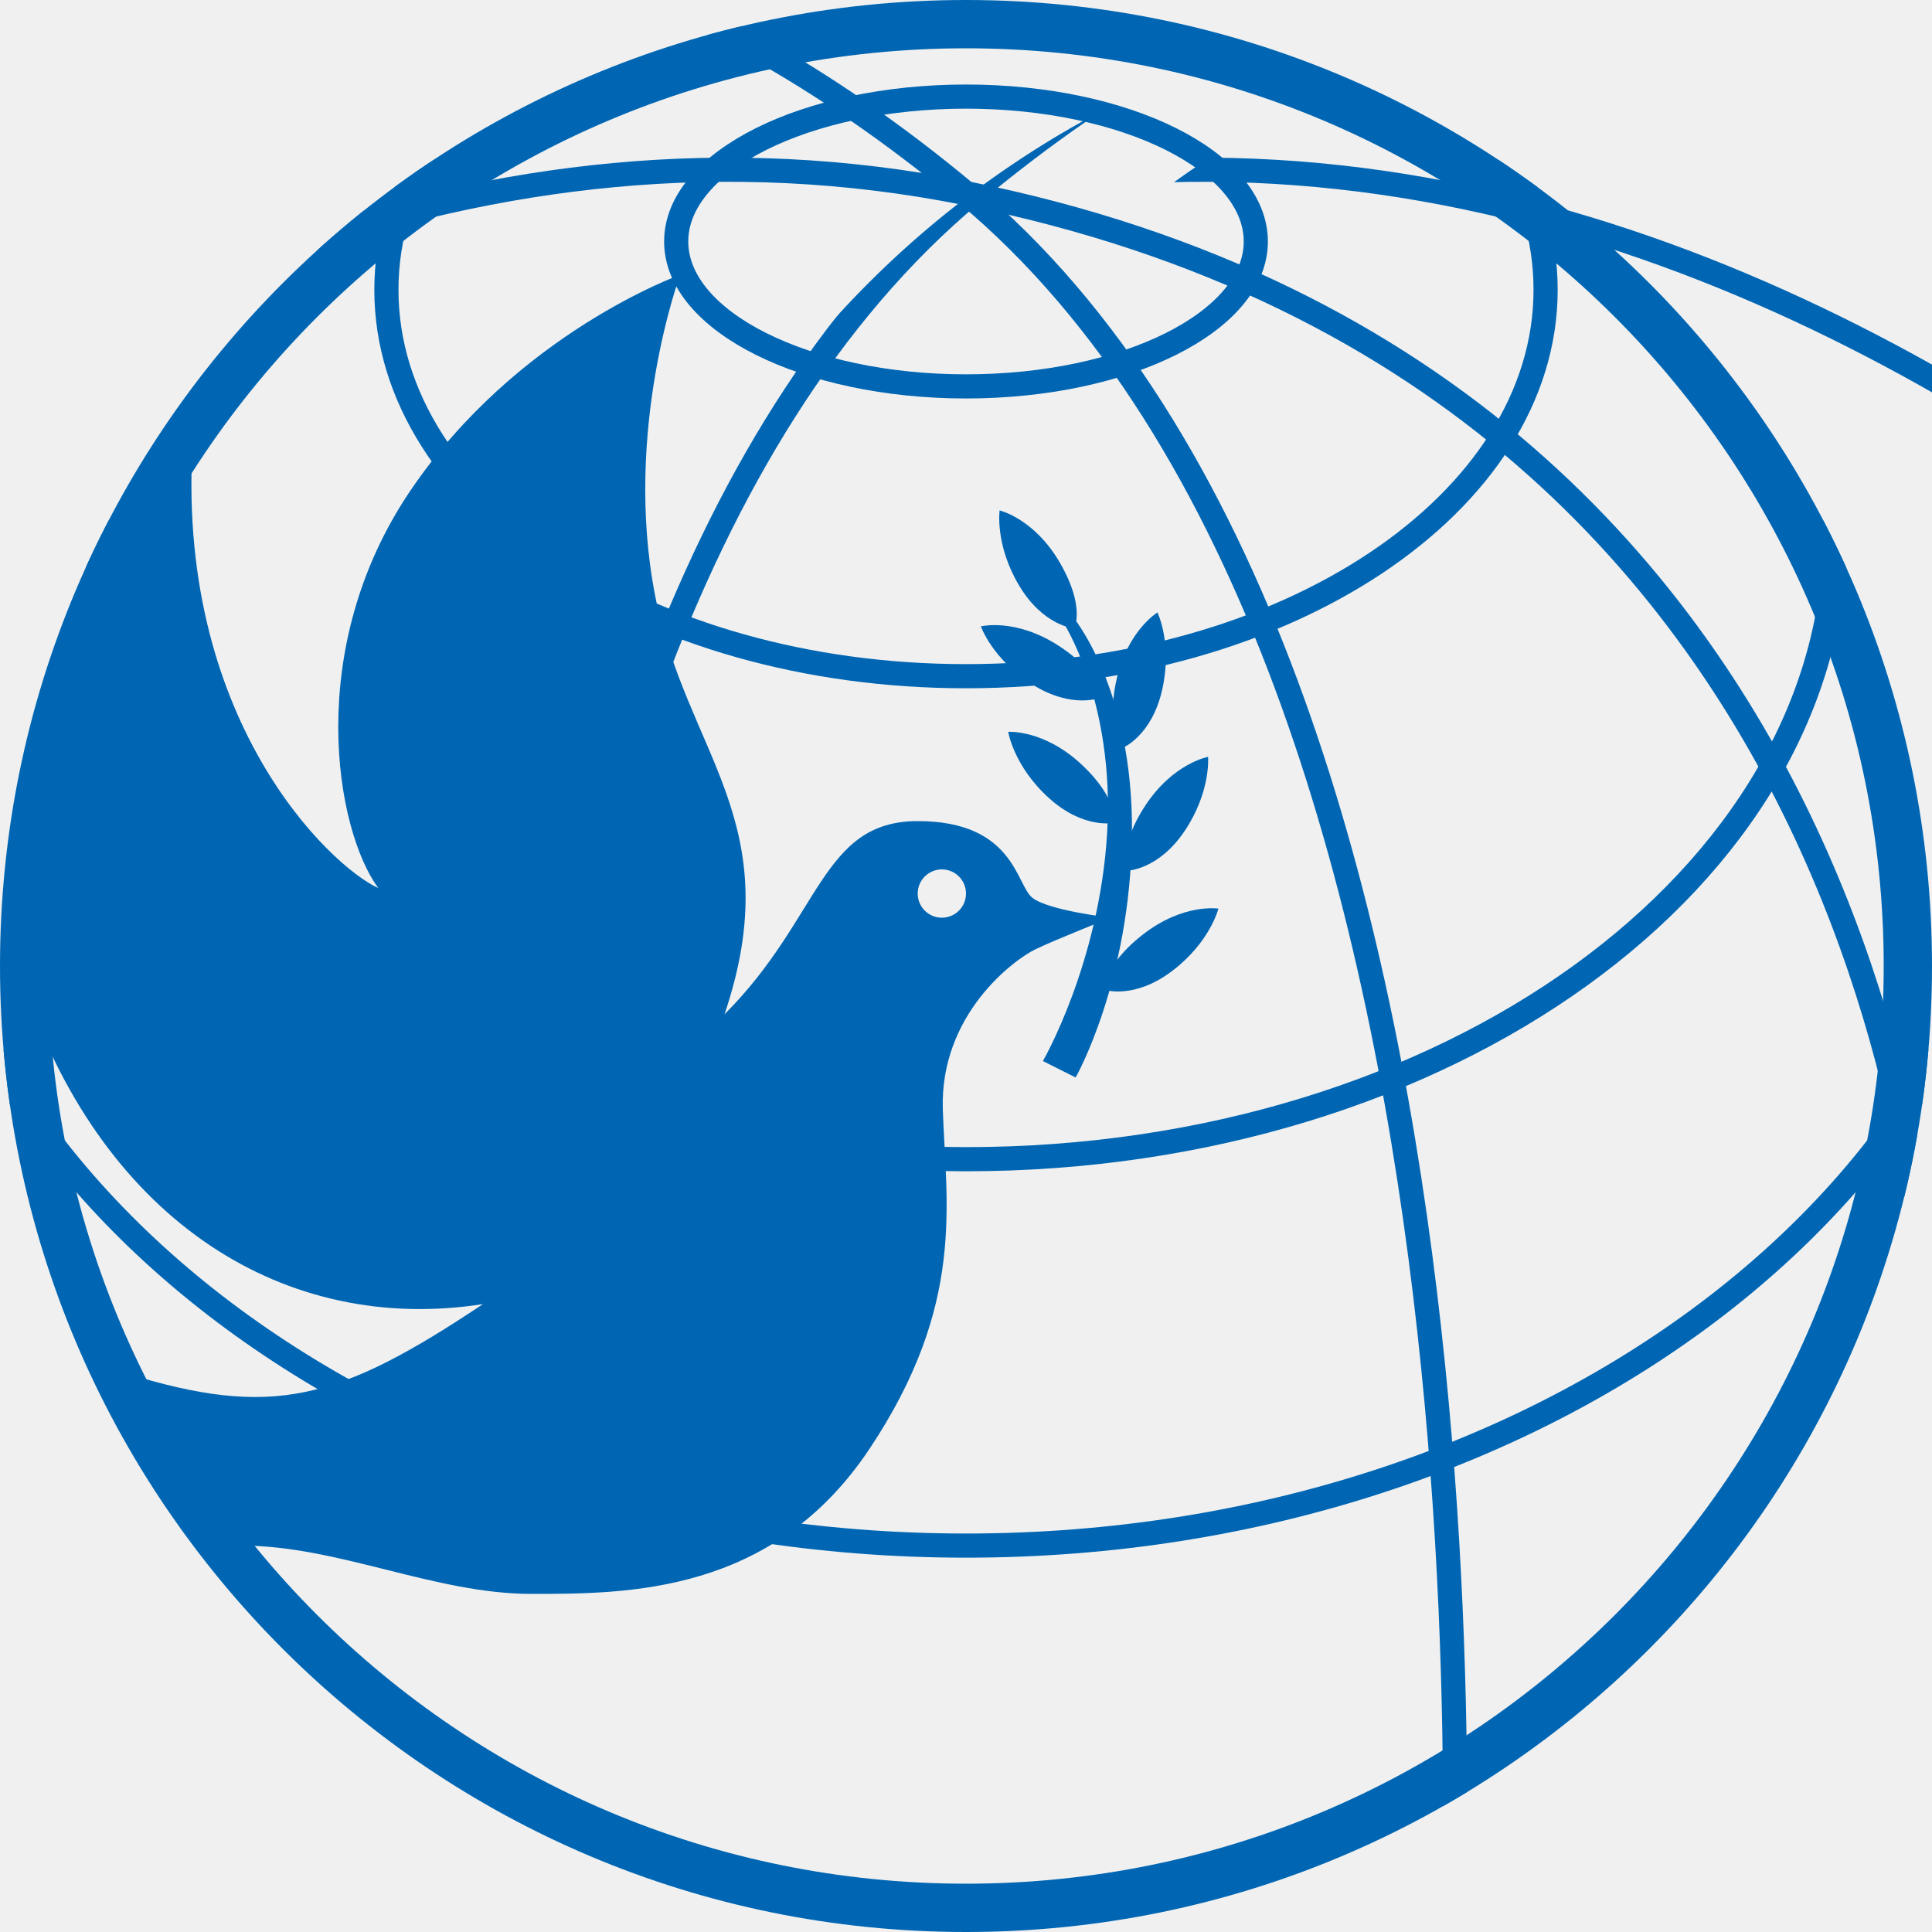
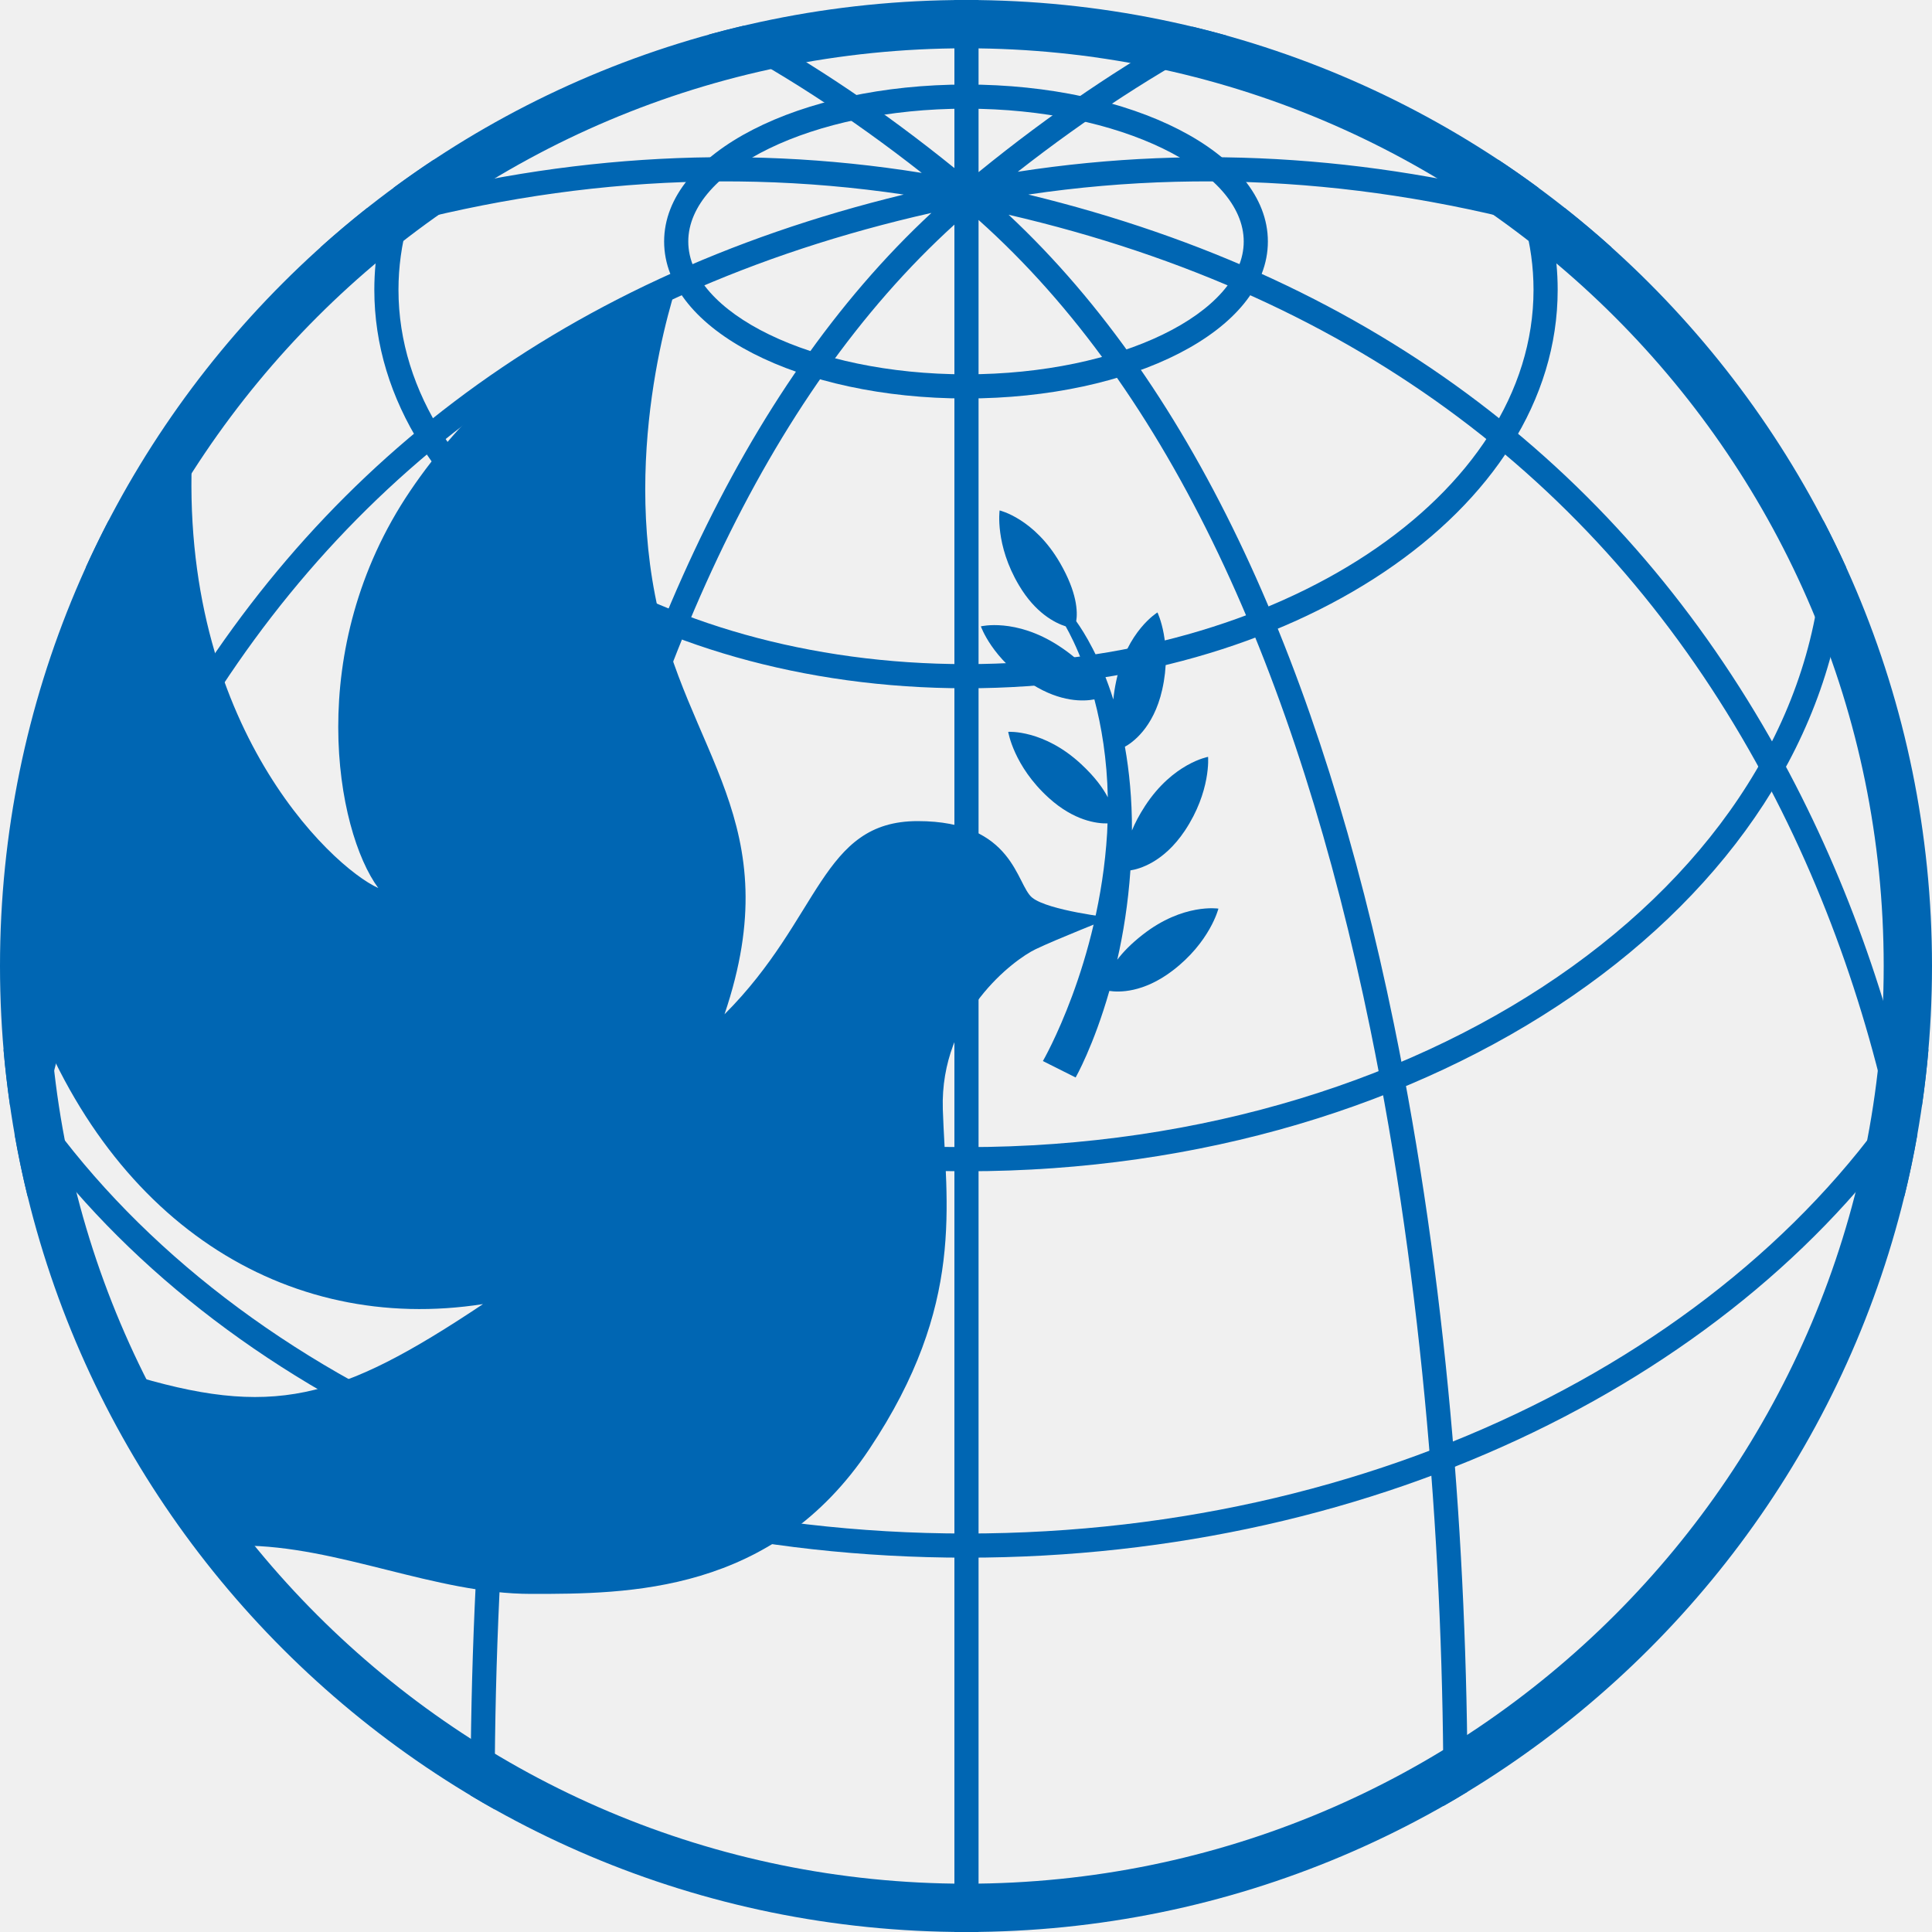
- <svg xmlns="http://www.w3.org/2000/svg" xmlns:xlink="http://www.w3.org/1999/xlink" width="20px" height="20px" viewBox="0 0 20 20" version="1.1">
-   <defs>
-     <circle id="path-1" cx="10" cy="10" r="10" />
-     <mask id="mask-2" maskContentUnits="userSpaceOnUse" maskUnits="objectBoundingBox" x="0" y="0" width="20" height="20" fill="white">
-       <use xlink:href="#path-1" />
-     </mask>
-     <circle id="path-3" cx="10" cy="10" r="10" />
-   </defs>
+ <svg xmlns="http://www.w3.org/2000/svg" width="20px" height="20px" viewBox="0 0 20 20" version="1.1">
+   <defs />
  <g id="320" stroke="none" stroke-width="1" fill="none" fill-rule="evenodd">
-     <g id="320_rsc_v2_000_main_page" transform="translate(-56, -82)">
+     <g id="320_rsc_v2_000_main_page" transform="translate(-56, -82)" fill="#0066B3">
      <g id="top_menu" transform="translate(0, 64)">
-         <g id="rs_logo_white" transform="translate(56, 18)">
-           <g id="Layer_1">
-             <path d="M10.013,0.428 C15.296,0.428 19.597,4.73 19.597,10.013 C19.597,15.296 15.296,19.597 10.013,19.597 C4.73,19.597 0.428,15.296 0.428,10.013 C0.428,4.73 4.73,0.428 10.013,0.428 L10.013,0.428 Z M10.013,0.05 C4.503,0.05 0.05,4.516 0.05,10.013 C0.05,15.509 4.516,19.975 10.013,19.975 C15.509,19.975 19.975,15.509 19.975,10.013 C19.975,4.516 15.522,0.05 10.013,0.05 L10.013,0.05 L10.013,0.05 Z" id="Shape" fill="#FFFFFF" />
-             <use id="earth" stroke="#0066B3" mask="url(#mask-2)" xlink:href="#path-1" />
-             <g id="meridians">
-               <mask id="mask-4" fill="white">
-                 <use xlink:href="#path-3" />
-               </mask>
-               <g id="earth" />
-               <ellipse id="Oval-4" stroke="#0066B3" stroke-width="0.25" mask="url(#mask-4)" cx="10" cy="7.5" rx="11" ry="8.5" />
-               <ellipse id="Oval-4" stroke="#0066B3" stroke-width="0.25" mask="url(#mask-4)" cx="10" cy="5.5" rx="9" ry="6.5" />
-               <ellipse id="Oval-4" stroke="#0066B3" stroke-width="0.25" mask="url(#mask-4)" cx="10" cy="3" rx="6" ry="4" />
-               <ellipse id="Oval-4" stroke="#0066B3" stroke-width="0.25" mask="url(#mask-4)" cx="10" cy="2.5" rx="3" ry="1.5" />
-               <path d="M-8,11 C-8,11 0,-5.34940718e-08 10,2 C20,4 20,14 20,14 L20,21 L-8,21 L-8,11 Z" id="Path-616" stroke="#0066B3" stroke-width="0.25" mask="url(#mask-4)" />
-               <path d="M-1,-2.44713371e-08 C-1,-2.44713371e-08 4,-3 10,2 C16,7 15,21 15,21 L-1,21 L-1,-2.44713371e-08 Z" id="Path-616" stroke="#0066B3" stroke-width="0.25" mask="url(#mask-4)" />
-               <path d="M0,11 C0,11 8,-6.57151957e-08 18,2 C28,4 28,14 28,14 L28,21 L0,21 L0,11 Z" id="Path-616" stroke="#0066B3" stroke-width="0.25" mask="url(#mask-4)" transform="translate(14, 11.37847) scale(-1, 1) translate(-14, -11.37847) " />
-               <path d="M5,-2.44713939e-08 C5,-2.44713939e-08 10,-3 16,2 C22,7 21,21 21,21 L5,21 L5,-2.44713939e-08 Z" id="Path-616" stroke="#0066B3" stroke-width="0.25" mask="url(#mask-4)" transform="translate(13.03125, 10.05372) scale(-1, 1) translate(-13.03125, -10.05372) " />
-               <path d="M10,0 L10,20" id="Path-619" stroke="#0066B3" stroke-width="0.25" mask="url(#mask-4)" />
-             </g>
-             <path d="M2.5,16 C3.5,16 4.5,16.5 5.5,16.5 C6.5,16.5 8,16.5 9,15 C10,13.5 9.792,12.468 9.76,11.483 C9.729,10.499 10.501,9.931 10.719,9.827 C10.937,9.722 11.5,9.5 11.5,9.5 C11.5,9.5 10.852,9.426 10.686,9.293 C10.519,9.161 10.5,8.5 9.5,8.5 C8.5,8.5 8.5,9.5 7.5,10.5 C8.175,8.504 7.098,7.799 6.781,6.161 C6.448,4.448 7.041,2.845 7.041,2.845 C7.041,2.845 5.348,3.449 4.245,5.084 C3.141,6.719 3.476,8.598 3.916,9.193 C3.422,8.97 1.79,7.437 2,4.5 C0.5,7.5 0.465,7.551 0.259,10.239 C1.089,12.652 2.959,13.818 5,13.5 C3.5,14.5 2.822,14.687 1.3,14.215 C1.903,15.479 2.043,15.657 2.5,16 Z M9.75,9.5 C9.888,9.5 10,9.388 10,9.25 C10,9.112 9.888,9 9.75,9 C9.612,9 9.5,9.112 9.5,9.25 C9.5,9.388 9.612,9.5 9.75,9.5 Z" id="Path-363" fill="#0066B3" />
-             <path d="M10.796,10.984 C10.796,10.984 11.38,9.977 11.461,8.623 C11.542,7.253 11,6.431 11,6.431 L11.094,6.369 C11.094,6.369 11.735,7.114 11.718,8.639 C11.7,10.164 11.135,11.154 11.135,11.154 L10.796,10.984 Z" id="Path-364" fill="#0066B3" />
-             <path d="M11.12,6.505 C11.12,6.505 10.799,6.481 10.549,6.06 C10.298,5.639 10.348,5.284 10.348,5.284 C10.348,5.284 10.707,5.367 10.973,5.827 C11.239,6.287 11.12,6.505 11.12,6.505 Z" id="Path-365" fill="#0066B3" />
-             <path d="M11.625,7.74 C11.625,7.74 11.923,7.618 12.031,7.14 C12.139,6.663 11.982,6.34 11.982,6.34 C11.982,6.34 11.666,6.53 11.555,7.05 C11.444,7.569 11.625,7.74 11.625,7.74 Z" id="Path-365" fill="#0066B3" />
-             <path d="M11.671,9.013 C11.671,9.013 11.992,9.007 12.265,8.6 C12.537,8.192 12.506,7.835 12.506,7.835 C12.506,7.835 12.143,7.899 11.853,8.344 C11.564,8.789 11.671,9.013 11.671,9.013 Z" id="Path-365" fill="#0066B3" />
-             <path d="M11.44,10.248 C11.44,10.248 11.746,10.347 12.136,10.05 C12.526,9.754 12.613,9.406 12.613,9.406 C12.613,9.406 12.248,9.348 11.83,9.675 C11.411,10.001 11.44,10.248 11.44,10.248 Z" id="Path-365" fill="#0066B3" />
-             <path d="M11.397,7.221 C11.397,7.221 11.1,7.346 10.686,7.085 C10.271,6.823 10.154,6.484 10.154,6.484 C10.154,6.484 10.512,6.395 10.958,6.684 C11.403,6.973 11.397,7.221 11.397,7.221 Z" id="Path-365" fill="#0066B3" />
-             <path d="M11.533,8.517 C11.533,8.517 11.219,8.589 10.856,8.259 C10.493,7.93 10.437,7.576 10.437,7.576 C10.437,7.576 10.806,7.55 11.194,7.912 C11.583,8.274 11.533,8.517 11.533,8.517 Z" id="Path-365" fill="#0066B3" />
-           </g>
+         <g id="rs_logo_mini" transform="translate(56, 18)">
+           <path d="M19.964,10.86 C19.947,11.057 19.924,11.252 19.896,11.446 L19.896,11.446 C18.048,14.227 14.308,16.125 10,16.125 C5.692,16.125 1.952,14.227 0.104,11.446 C0.076,11.252 0.053,11.057 0.036,10.86 C1.717,13.81 5.543,15.875 10,15.875 C14.457,15.875 18.283,13.81 19.964,10.86 L19.964,10.86 Z" id="Combined-Shape" />
+           <path d="M18.874,5.385 C18.957,5.545 19.036,5.707 19.111,5.872 L19.111,5.872 C18.845,9.367 14.861,12.125 10,12.125 C5.139,12.125 1.155,9.367 0.889,5.872 C0.964,5.707 1.043,5.545 1.126,5.385 C1.125,5.423 1.125,5.461 1.125,5.5 C1.125,9.01 5.091,11.875 10,11.875 C14.909,11.875 18.875,9.01 18.875,5.5 C18.875,5.461 18.875,5.423 18.874,5.385 L18.874,5.385 Z" id="Combined-Shape" />
+           <path d="M15.508,1.652 C15.649,1.745 15.787,1.842 15.923,1.942 L15.923,1.942 C16.055,2.279 16.125,2.634 16.125,3 C16.125,5.291 13.375,7.125 10,7.125 C6.625,7.125 3.875,5.291 3.875,3 C3.875,2.634 3.945,2.279 4.077,1.942 C4.213,1.842 4.351,1.745 4.492,1.652 C4.255,2.073 4.125,2.527 4.125,3 C4.125,5.127 6.747,6.875 10,6.875 C13.253,6.875 15.875,5.127 15.875,3 C15.875,2.527 15.745,2.073 15.508,1.652 L15.508,1.652 Z" id="Combined-Shape" />
+           <path d="M10,4.125 C11.717,4.125 13.125,3.421 13.125,2.5 C13.125,1.579 11.717,0.875 10,0.875 C8.283,0.875 6.875,1.579 6.875,2.5 C6.875,3.421 8.283,4.125 10,4.125 L10,4.125 Z M10,3.875 C8.403,3.875 7.125,3.236 7.125,2.5 C7.125,1.764 8.403,1.125 10,1.125 C11.597,1.125 12.875,1.764 12.875,2.5 C12.875,3.236 11.597,3.875 10,3.875 L10,3.875 Z" id="Oval-4" />
+           <path d="M10.13,2.277 C12.105,4.041 13.423,6.936 14.185,10.651 C14.735,13.337 14.947,16.137 14.942,18.696 L14.942,18.696 C15.026,18.648 15.109,18.599 15.192,18.548 L15.192,18.548 C15.189,16.015 14.974,13.254 14.43,10.601 C13.677,6.928 12.383,4.039 10.441,2.223 C14.101,3.072 16.613,5.074 18.176,7.888 C18.919,9.225 19.397,10.659 19.663,12.094 C19.681,12.192 19.698,12.29 19.714,12.385 L19.714,12.385 C19.766,12.174 19.811,11.959 19.849,11.742 L19.849,11.742 C19.569,10.385 19.099,9.034 18.395,7.766 C16.819,4.93 14.296,2.899 10.645,2.014 L10.645,2.014 C12.683,1.711 14.704,1.921 16.686,2.564 L16.686,2.564 C16.529,2.422 16.367,2.286 16.201,2.155 L16.201,2.155 C14.342,1.629 12.448,1.482 10.536,1.778 L10.536,1.778 C11.265,1.207 11.988,0.74 12.701,0.369 L12.701,0.369 C12.583,0.336 12.464,0.305 12.344,0.276 L12.344,0.276 C11.614,0.677 10.874,1.176 10.13,1.782 L10.13,0 L9.88,0 L9.88,1.74 C9.147,1.147 8.419,0.659 7.699,0.266 C7.578,0.294 7.458,0.325 7.339,0.358 C8.065,0.733 8.801,1.208 9.542,1.79 C7.604,1.478 5.684,1.622 3.799,2.155 C3.633,2.286 3.471,2.422 3.314,2.564 C5.296,1.921 7.317,1.711 9.355,2.014 C5.704,2.899 3.181,4.93 1.605,7.766 C0.901,9.034 0.431,10.385 0.151,11.742 C0.189,11.959 0.234,12.174 0.286,12.385 C0.302,12.29 0.319,12.192 0.337,12.094 C0.603,10.659 1.081,9.225 1.824,7.888 C3.399,5.053 5.937,3.041 9.642,2.204 C7.688,4.019 6.388,6.915 5.633,10.601 C5.086,13.268 4.872,16.042 4.871,18.586 C4.953,18.636 5.037,18.684 5.121,18.731 C5.114,16.163 5.324,13.35 5.878,10.651 C6.632,6.969 7.934,4.093 9.88,2.325 L9.88,20 L10.13,20 L10.13,2.277 L10.13,2.277 Z" id="Combined-Shape" />
+           <path d="M2.5,16 C3.5,16 4.5,16.5 5.5,16.5 C6.5,16.5 8,16.5 9,15 C10,13.5 9.792,12.468 9.76,11.483 C9.729,10.499 10.501,9.931 10.719,9.827 C10.937,9.722 11.5,9.5 11.5,9.5 C11.5,9.5 10.852,9.426 10.686,9.293 C10.519,9.161 10.5,8.5 9.5,8.5 C8.5,8.5 8.5,9.5 7.5,10.5 C8.175,8.504 7.098,7.799 6.781,6.161 C6.448,4.448 7.041,2.845 7.041,2.845 C7.041,2.845 5.348,3.449 4.245,5.084 C3.141,6.719 3.476,8.598 3.916,9.193 C3.422,8.97 1.79,7.437 2,4.5 C0.5,7.5 0.465,7.551 0.259,10.239 C1.089,12.652 2.959,13.818 5,13.5 C3.5,14.5 2.822,14.687 1.3,14.215 C1.903,15.479 2.043,15.657 2.5,16 Z" id="Path-363" />
+           <path d="M11.468,8.254 C11.46,7.857 11.402,7.515 11.329,7.24 C11.218,7.261 10.982,7.271 10.686,7.085 C10.271,6.823 10.154,6.484 10.154,6.484 C10.154,6.484 10.512,6.395 10.958,6.684 C11.072,6.758 11.157,6.83 11.219,6.895 C11.145,6.694 11.072,6.555 11.032,6.484 C10.919,6.448 10.718,6.345 10.549,6.06 C10.298,5.639 10.348,5.284 10.348,5.284 C10.348,5.284 10.707,5.367 10.973,5.827 C11.15,6.133 11.157,6.332 11.141,6.431 C11.222,6.544 11.391,6.813 11.525,7.241 C11.531,7.183 11.54,7.119 11.555,7.05 C11.666,6.53 11.982,6.34 11.982,6.34 C11.982,6.34 12.139,6.663 12.031,7.14 C11.94,7.543 11.713,7.693 11.645,7.73 C11.69,7.983 11.719,8.272 11.718,8.597 C11.748,8.523 11.792,8.438 11.853,8.344 C12.143,7.899 12.506,7.835 12.506,7.835 C12.506,7.835 12.537,8.192 12.265,8.6 C12.044,8.93 11.79,8.997 11.702,9.01 C11.678,9.354 11.628,9.664 11.566,9.935 C11.624,9.858 11.708,9.77 11.83,9.675 C12.248,9.348 12.613,9.406 12.613,9.406 C12.613,9.406 12.526,9.754 12.136,10.05 C11.834,10.279 11.583,10.273 11.484,10.258 C11.322,10.826 11.135,11.154 11.135,11.154 L10.796,10.984 C10.796,10.984 11.38,9.977 11.461,8.623 C11.462,8.589 11.464,8.556 11.465,8.524 C11.354,8.526 11.118,8.497 10.856,8.259 C10.493,7.93 10.437,7.576 10.437,7.576 C10.437,7.576 10.806,7.55 11.194,7.912 C11.336,8.044 11.419,8.16 11.468,8.254 L11.468,8.254 Z" id="Combined-Shape" />
+           <path d="M10,19.5 L10,19.5 C15.247,19.5 19.5,15.247 19.5,10 C19.5,4.753 15.247,0.5 10,0.5 C4.753,0.5 0.5,4.753 0.5,10 C0.5,15.247 4.753,19.5 10,19.5 L10,19.5 L10,19.5 Z M10,20 L10,20 C4.477,20 0,15.523 0,10 C0,4.477 4.477,0 10,0 C15.523,0 20,4.477 20,10 C20,15.523 15.523,20 10,20 L10,20 L10,20 Z" id="earth" />
        </g>
      </g>
    </g>
  </g>
</svg>
